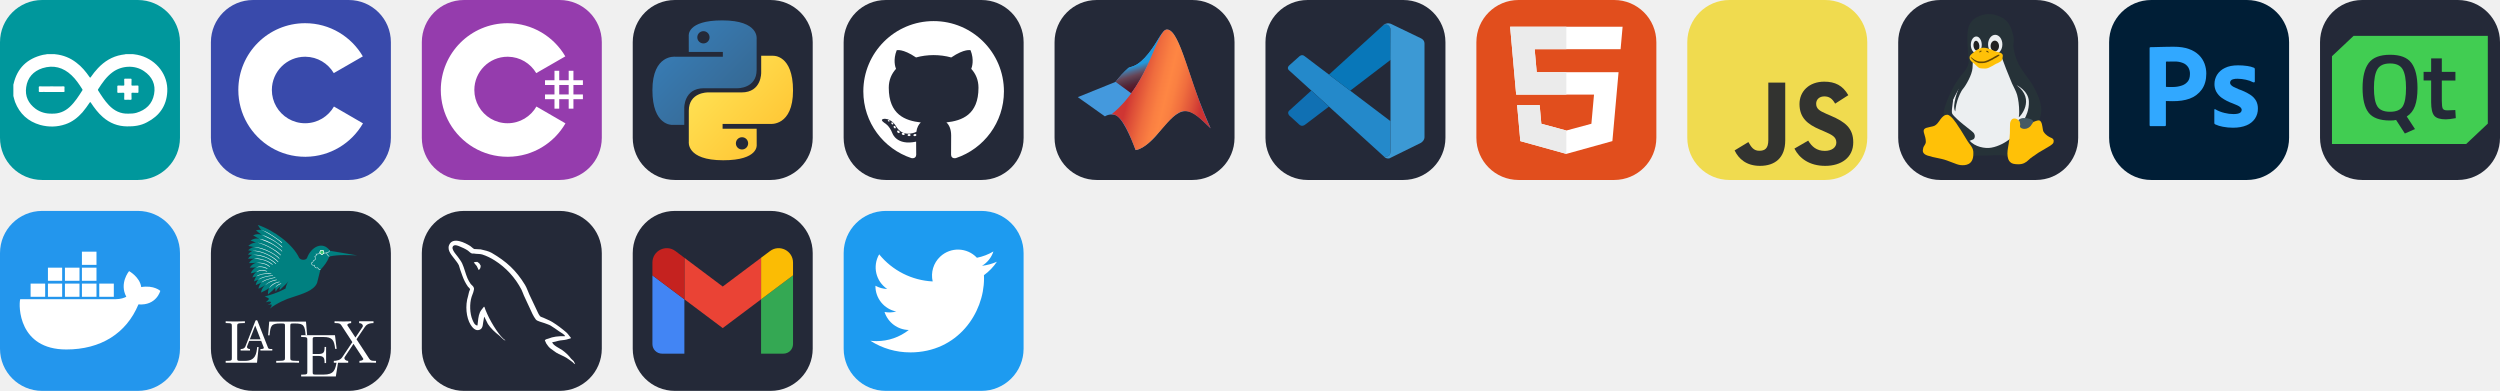
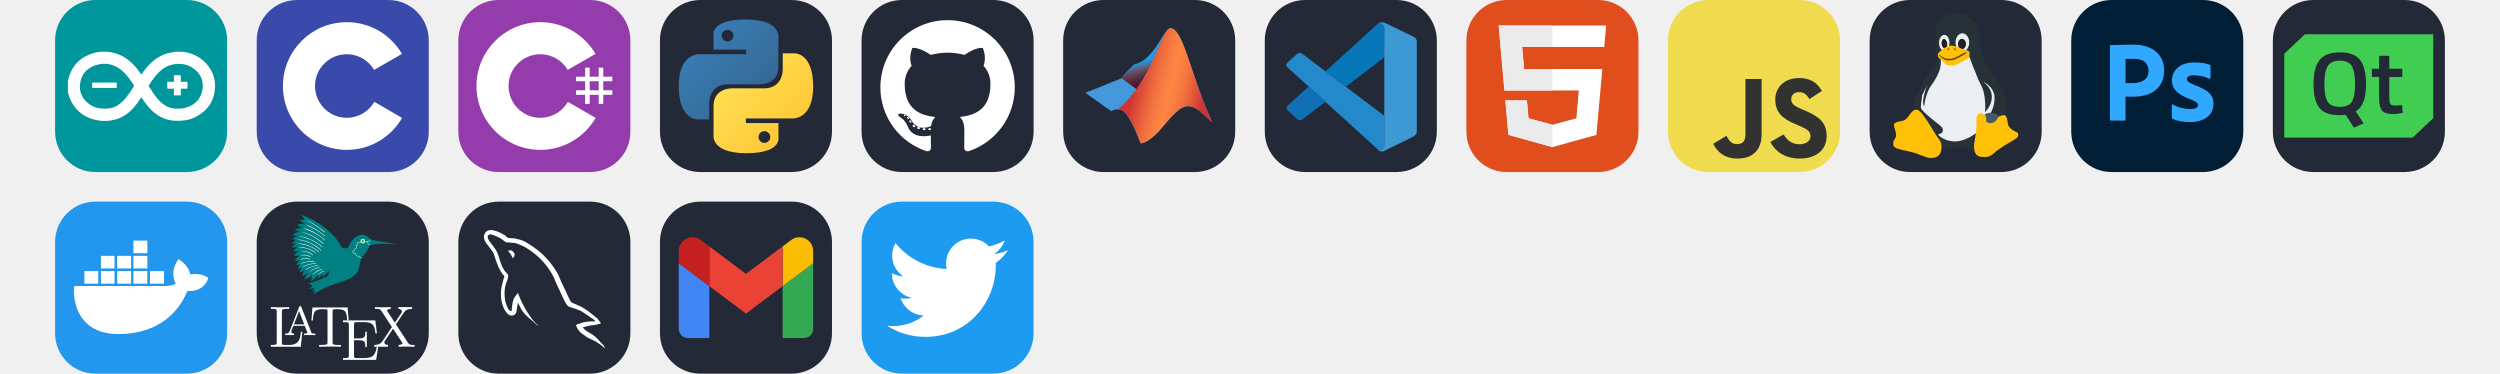
- <svg xmlns="http://www.w3.org/2000/svg" width="889" height="139" viewBox="0 0 3556 556" fill="none" version="1.1">
+ <svg xmlns="http://www.w3.org/2000/svg" width="930" height="139" viewBox="0 0 3556 556" fill="none" version="1.1">
  <g transform="translate(0, 0)">
    <svg width="256" height="256" viewBox="0 0 256 256" fill="none">
      <rect width="256" height="256" rx="60" fill="#00979C" />
      <path fill-rule="evenodd" clip-rule="evenodd" d="M19 136.512V120.095C19.344 119.924 19.344 119.582 19.344 119.24C24.507 96.838 38.62 83.328 60.994 78.026C62.887 77.513 64.952 77.684 66.846 77H77.86C78.032 77.342 78.549 77.171 78.893 77.171C89.908 78.368 99.89 82.302 108.667 89.142C116.24 94.785 122.092 101.968 127.427 109.663C128.115 110.689 128.46 110.689 129.148 109.663C132.246 105.217 135.516 100.942 139.302 97.009C148.424 87.261 159.439 80.42 172.863 78.026C174.756 77.513 176.993 77.684 178.887 77H189.557C189.729 77.342 190.074 77.171 190.418 77.171C193.688 77.513 196.786 78.197 199.884 79.052C222.946 85.722 239.296 106.756 237.919 130.527C236.886 150.536 226.732 164.901 209.005 173.964C200.228 178.753 190.59 179.95 180.608 179.779C167.528 179.608 156.169 175.161 146.359 166.611C139.474 160.625 134.139 153.443 129.148 145.918C128.46 144.892 128.115 145.063 127.427 146.089C124.329 150.707 121.059 155.324 117.273 159.77C110.561 167.295 102.816 173.451 93.178 176.701C81.302 180.805 69.255 180.976 57.208 177.727C39.825 172.767 27.95 161.822 21.41 145.063C20.377 142.327 19.86 139.249 19 136.512ZM73.73 161.651C83.54 161.993 91.973 158.744 99.201 152.075C106.602 145.234 111.937 136.683 117.273 128.304C117.445 127.791 117.445 127.449 117.101 126.936C112.626 119.924 107.979 112.913 101.783 107.098C89.908 95.811 75.967 92.049 60.306 97.009C47.398 101.284 39.136 110.347 37.243 124.028C35.35 136.854 40.341 147.115 50.667 154.811C57.552 159.77 65.297 161.822 73.73 161.651ZM182.845 161.651C186.631 161.651 190.418 161.48 194.032 160.454C207.628 156.35 216.578 147.97 219.16 133.947C221.741 120.095 216.406 108.979 204.703 101.113C191.795 92.22 173.035 93.075 159.955 102.823C151.178 109.321 145.326 118.043 139.474 127.107C139.13 127.62 139.302 127.962 139.474 128.475C144.121 135.828 148.768 143.182 154.792 149.509C162.364 157.547 171.486 162.164 182.845 161.651Z" fill="white" />
      <path fill-rule="evenodd" clip-rule="evenodd" d="M73.558 122.831C79.065 122.831 84.745 123.002 90.252 122.831C91.629 122.831 91.801 123.173 91.801 124.541C91.629 126.081 91.629 127.62 91.801 129.159C91.973 130.527 91.629 130.869 90.08 130.869H68.05C64.264 130.869 60.478 130.698 56.691 130.869C55.486 130.869 55.142 130.527 55.142 129.159C55.314 127.62 55.314 126.081 55.142 124.37C55.142 123.173 55.486 122.831 56.691 122.831C62.199 123.002 67.878 122.831 73.558 122.831ZM181.985 111.886C183.361 111.886 184.738 112.057 185.943 111.886C186.804 111.886 187.148 112.228 187.148 113.083C186.976 115.478 187.148 117.872 186.976 120.266C186.976 121.463 187.32 121.805 188.525 121.805C190.762 121.634 193.172 121.805 195.581 121.634C196.614 121.634 196.958 121.805 196.958 123.002V130.869C196.958 131.724 196.614 132.066 195.753 132.066C193.344 131.895 190.934 132.066 188.353 131.895C187.32 131.895 186.976 132.237 186.976 133.263C187.148 135.657 186.976 138.051 187.148 140.446C187.148 141.472 186.804 141.985 185.771 141.985C183.189 141.814 180.608 141.814 178.026 141.985C176.994 141.985 176.649 141.643 176.649 140.617C176.821 138.051 176.649 135.657 176.821 133.092C176.821 132.237 176.477 131.895 175.617 131.895C173.207 132.066 170.798 131.895 168.388 132.066C167.011 132.066 166.839 131.553 166.839 130.527C166.839 128.133 167.011 125.738 166.839 123.344C166.667 121.976 167.356 121.634 168.56 121.634C170.97 121.805 173.207 121.634 175.617 121.805C176.477 121.805 176.821 121.463 176.821 120.608C176.649 118.214 176.821 115.649 176.649 113.255C176.649 112.228 176.994 111.886 178.026 111.886C179.403 112.057 180.608 111.886 181.985 111.886Z" fill="white" />
    </svg>
  </g>
  <g transform="translate(300, 0)">
    <svg width="256" height="256" viewBox="0 0 256 256" fill="none">
      <rect width="256" height="256" rx="60" fill="#394AAB" />
      <path d="M134.001 33C169.144 33 199.828 52.086 216.262 80.456L216.102 80.183L174.753 103.991C166.607 90.198 151.672 80.889 134.54 80.698L134.001 80.695C107.875 80.695 86.695 101.874 86.695 127.999C86.695 136.543 88.972 144.552 92.933 151.469C101.088 165.704 116.416 175.306 134.001 175.306C151.693 175.306 167.109 165.582 175.222 151.195L175.025 151.54L216.311 175.458C200.057 203.588 169.794 222.615 135.059 222.994L134.001 223C98.746 223 67.975 203.796 51.582 175.276C43.579 161.353 39 145.212 39 127.999C39 75.533 81.532 33 134.001 33Z" fill="white" />
    </svg>
  </g>
  <g transform="translate(600, 0)">
    <svg width="256" height="256" fill="none" viewBox="0 0 256 256">
      <rect width="256" height="256" fill="#953CAD" rx="60" />
      <path fill="#fff" d="M195.436 100.668V114.142H208.91V100.668H215.647V114.142H229.12V120.879H215.647V134.352H229.12V141.089H215.647V154.563H208.91V141.089H195.436V154.563H188.699V141.089H175.226V134.352H188.699V120.879H175.226V114.142H188.699V100.668H195.436ZM208.91 120.879H195.436V134.352H208.91V120.879Z" />
      <path fill="#fff" d="M122.001 33C157.144 33 187.828 52.086 204.262 80.456L204.102 80.183L162.753 103.991C154.607 90.198 139.672 80.889 122.54 80.698L122.001 80.695C95.875 80.695 74.695 101.874 74.695 127.999C74.695 136.543 76.972 144.552 80.933 151.469C89.088 165.704 104.416 175.306 122.001 175.306C139.693 175.306 155.109 165.582 163.222 151.195L163.025 151.54L204.311 175.458C188.057 203.588 157.794 222.615 123.059 222.994L122.001 223C86.746 223 55.975 203.796 39.582 175.276C31.579 161.353 27 145.212 27 127.999C27 75.533 69.532 33 122.001 33Z" />
    </svg>
  </g>
  <g transform="translate(900, 0)">
    <svg width="256" height="256" fill="none" viewBox="0 0 256 256">
      <rect width="256" height="256" fill="#242938" rx="60" />
      <path fill="url(#paint0_linear_2_47)" d="M127.279 29C76.507 29 79.677 51.018 79.677 51.018L79.734 73.828H128.185V80.677H60.489C60.489 80.677 28 76.993 28 128.222C28 179.452 56.357 177.636 56.357 177.636H73.281V153.863C73.281 153.863 72.369 125.506 101.186 125.506H149.24C149.24 125.506 176.239 125.942 176.239 99.412V55.546C176.239 55.546 180.338 29 127.279 29ZM100.563 44.339C105.384 44.339 109.28 48.235 109.28 53.056C109.28 57.876 105.384 61.772 100.563 61.772C95.743 61.772 91.847 57.876 91.847 53.056C91.847 48.235 95.743 44.339 100.563 44.339Z" />
      <path fill="url(#paint1_linear_2_47)" d="M128.721 227.958C179.493 227.958 176.323 205.941 176.323 205.941L176.266 183.13H127.815V176.281H195.511C195.511 176.281 228 179.966 228 128.736C228 77.506 199.643 79.323 199.643 79.323H182.719V103.096C182.719 103.096 183.631 131.453 154.814 131.453H106.76C106.76 131.453 79.761 131.016 79.761 157.546V201.412C79.761 201.412 75.662 227.958 128.721 227.958ZM155.437 212.619C150.616 212.619 146.72 208.723 146.72 203.903C146.72 199.082 150.616 195.186 155.437 195.186C160.257 195.186 164.154 199.082 164.154 203.903C164.154 208.723 160.257 212.619 155.437 212.619Z" />
      <defs>
        <linearGradient id="paint0_linear_2_47" x1="47.22" x2="146.333" y1="46.896" y2="145.02" gradientUnits="userSpaceOnUse">
          <stop stop-color="#387EB8" />
          <stop offset="1" stop-color="#366994" />
        </linearGradient>
        <linearGradient id="paint1_linear_2_47" x1="108.056" x2="214.492" y1="109.905" y2="210.522" gradientUnits="userSpaceOnUse">
          <stop stop-color="#FFE052" />
          <stop offset="1" stop-color="#FFC331" />
        </linearGradient>
      </defs>
    </svg>
  </g>
  <g transform="translate(1200, 0)">
    <svg width="256" height="256" viewBox="0 0 256 256" fill="none">
      <rect width="256" height="256" rx="60" fill="#242938" />
      <path d="M128.001 30C72.779 30 28 74.771 28 130.001C28 174.184 56.653 211.668 96.387 224.891C101.384 225.817 103.219 222.722 103.219 220.081C103.219 217.696 103.126 209.819 103.083 201.463C75.263 207.512 69.393 189.664 69.393 189.664C64.844 178.105 58.289 175.032 58.289 175.032C49.216 168.825 58.973 168.953 58.973 168.953C69.015 169.658 74.303 179.258 74.303 179.258C83.222 194.546 97.697 190.126 103.403 187.571C104.301 181.107 106.892 176.696 109.752 174.199C87.54 171.67 64.191 163.095 64.191 124.778C64.191 113.86 68.098 104.939 74.495 97.936C73.456 95.418 70.034 85.246 75.463 71.472C75.463 71.472 83.861 68.784 102.971 81.723C110.948 79.507 119.502 78.396 128.001 78.358C136.499 78.396 145.061 79.507 153.052 81.723C172.139 68.784 180.525 71.472 180.525 71.472C185.968 85.246 182.544 95.418 181.505 97.936C187.917 104.939 191.797 113.86 191.797 124.778C191.797 163.187 168.403 171.644 146.135 174.119C149.722 177.223 152.918 183.308 152.918 192.638C152.918 206.018 152.802 216.787 152.802 220.081C152.802 222.742 154.602 225.86 159.671 224.878C199.383 211.64 228 174.169 228 130.001C228 74.771 183.227 30 128.001 30ZM65.454 172.453C65.233 172.95 64.452 173.099 63.74 172.758C63.014 172.432 62.607 171.754 62.842 171.256C63.057 170.744 63.841 170.602 64.564 170.945C65.291 171.271 65.705 171.955 65.454 172.453ZM70.373 176.842C69.896 177.285 68.963 177.079 68.331 176.38C67.677 175.683 67.554 174.751 68.038 174.302C68.529 173.86 69.434 174.067 70.089 174.764C70.743 175.47 70.871 176.395 70.373 176.842ZM73.747 182.458C73.134 182.884 72.132 182.485 71.513 181.595C70.9 180.706 70.9 179.64 71.526 179.212C72.147 178.785 73.134 179.169 73.762 180.052C74.373 180.956 74.373 182.023 73.747 182.458ZM79.454 188.962C78.906 189.566 77.739 189.404 76.884 188.579C76.01 187.773 75.766 186.629 76.316 186.024C76.871 185.418 78.045 185.589 78.906 186.407C79.774 187.211 80.039 188.364 79.454 188.962ZM86.83 191.157C86.588 191.941 85.464 192.297 84.331 191.964C83.2 191.621 82.46 190.704 82.689 189.912C82.924 189.124 84.053 188.753 85.194 189.109C86.323 189.45 87.065 190.361 86.83 191.157ZM95.224 192.089C95.252 192.913 94.292 193.597 93.103 193.612C91.907 193.639 90.94 192.971 90.927 192.16C90.927 191.327 91.866 190.65 93.061 190.63C94.251 190.607 95.224 191.269 95.224 192.089ZM103.47 191.773C103.613 192.577 102.787 193.404 101.606 193.624C100.445 193.836 99.37 193.339 99.223 192.541C99.079 191.716 99.92 190.89 101.079 190.676C102.262 190.471 103.32 190.955 103.47 191.773Z" fill="white" />
    </svg>
  </g>
  <g transform="translate(1500, 0)">
    <svg width="256" height="256" viewBox="0 0 256 256" fill="none">
      <rect width="256" height="256" rx="60" fill="#242938" />
      <path d="M33 138.187L86.797 116.452C92.258 109.236 98.407 102.567 105.157 96.54C109.612 94.177 117.982 95.46 133.305 76.425C148.155 57.862 152.88 42 159.832 42C170.835 42 178.935 65.76 191.22 101.737C199.979 129.218 210.254 156.192 221.999 182.535C209.175 170.587 198.24 157.695 185.752 158.032C174.142 158.302 161.25 172.072 147.142 189.757C135.937 203.932 121.087 213.652 115.282 213.45C115.282 213.45 100.297 171.06 87.742 164.175C85.138 163.111 82.318 162.678 79.514 162.913C76.71 163.147 74.002 164.042 71.61 165.525L33 138.12V138.187Z" fill="#4499DD" />
      <path d="M153.151 46.861C148.629 52.936 143.161 64.074 133.306 76.426C117.984 95.461 109.681 94.179 105.159 96.541C98.376 102.536 92.224 109.208 86.799 116.454L109.074 132.721C127.974 106.936 138.099 78.991 145.996 60.901C147.974 56.025 150.368 51.327 153.151 46.861V46.861Z" fill="url(#paint0_linear_601_132)" />
      <path d="M159.9 42C145.185 42 135.128 119.49 80.79 162.757C96.046 160.26 109.275 198.127 115.35 213.45C142.35 208.86 163.95 157.222 185.753 158.032C198.24 158.505 209.175 170.587 222 182.535C192.705 120.975 179.003 42 159.9 42Z" fill="url(#paint1_linear_601_132)" />
      <defs>
        <linearGradient id="paint0_linear_601_132" x1="132.921" y1="123.467" x2="120.839" y2="84.452" gradientUnits="userSpaceOnUse">
          <stop stop-color="#551122" />
          <stop offset="0.23" stop-color="#552233" />
          <stop offset="0.36" stop-color="#553344" />
          <stop offset="0.51" stop-color="#664455" />
          <stop offset="0.66" stop-color="#556688" />
          <stop offset="0.84" stop-color="#2299DD" />
        </linearGradient>
        <linearGradient id="paint1_linear_601_132" x1="220.043" y1="147.86" x2="98.543" y2="118.025" gradientUnits="userSpaceOnUse">
          <stop offset="0.081" stop-color="#CC3333" />
          <stop offset="0.189" stop-color="#DE5239" />
          <stop offset="0.313" stop-color="#F06E3E" />
          <stop offset="0.421" stop-color="#FA8042" />
          <stop offset="0.5" stop-color="#FE8643" />
          <stop offset="0.58" stop-color="#FA7F42" />
          <stop offset="0.696" stop-color="#EF6C3E" />
          <stop offset="0.833" stop-color="#DC4C37" />
          <stop offset="0.916" stop-color="#CF3633" />
        </linearGradient>
      </defs>
    </svg>
  </g>
  <g transform="translate(1800, 0)">
    <svg width="256" height="256" fill="none" viewBox="0 0 256 256">
      <rect width="256" height="256" fill="#242938" rx="60" />
      <path fill="#2489CA" d="M33.716 100.208C33.716 100.208 28.981 96.795 34.663 92.238L47.899 80.402C47.899 80.402 51.687 76.417 55.691 79.889L177.84 172.368V216.714C177.84 216.714 177.781 223.678 168.844 222.908L33.716 100.208Z" />
      <path fill="#1070B3" d="M65.2 128.792L33.716 157.415C33.716 157.415 30.48 159.822 33.716 164.123L48.333 177.418C48.333 177.418 51.805 181.147 56.934 176.905L90.312 151.596L65.2 128.792Z" />
      <path fill="#0877B9" d="M120.474 129.029L178.215 84.939L177.84 40.83C177.84 40.83 175.374 31.203 167.148 36.214L90.312 106.145L120.474 129.029Z" />
      <path fill="#3C99D4" d="M168.844 222.968C172.198 226.4 176.262 225.276 176.262 225.276L221.259 203.103C227.019 199.177 226.21 194.305 226.21 194.305V61.898C226.21 56.079 220.252 54.067 220.252 54.067L181.253 35.267C172.731 30 167.148 36.214 167.148 36.214C167.148 36.214 174.328 31.046 177.84 40.83V215.905C177.84 217.109 177.583 218.292 177.071 219.358C176.045 221.429 173.816 223.362 168.47 222.553L168.844 222.968Z" />
    </svg>
  </g>
  <g transform="translate(2100, 0)">
    <svg width="256" height="256" fill="none" viewBox="0 0 256 256">
      <rect width="256" height="256" fill="#E14E1D" rx="60" />
      <path fill="#fff" d="M48 38L56.61 134.593H167.32L163.605 176.023L127.959 185.661L92.38 176.037L90.001 149.435H57.939L62.524 200.716L127.951 218.888L193.461 200.716L202.244 102.655H85.824L82.901 69.945H205.041H205.139L208 38H48Z" />
      <path fill="#EBEBEB" d="M128 38H48L56.61 134.593H128V102.655H85.824L82.901 69.945H128V38Z" />
      <path fill="#EBEBEB" d="M128 185.647L127.959 185.661L92.38 176.037L90.001 149.435H57.939L62.524 200.716L127.951 218.888L128 218.874V185.647Z" />
    </svg>
  </g>
  <g transform="translate(2400, 0)">
    <svg width="256" height="256" viewBox="0 0 256 256" fill="none">
      <rect width="256" height="256" rx="60" fill="#F0DB4F" />
      <path d="M67.312 213.932L86.903 202.076C90.682 208.777 94.12 214.447 102.367 214.447C110.272 214.447 115.256 211.355 115.256 199.327V117.529H139.314V199.667C139.314 224.584 124.708 235.926 103.398 235.926C84.153 235.926 72.982 225.959 67.311 213.93" fill="#323330" />
      <path d="M152.381 211.354L171.969 200.013C177.126 208.434 183.828 214.62 195.684 214.62C205.653 214.62 212.009 209.636 212.009 202.762C212.009 194.514 205.479 191.592 194.481 186.782L188.468 184.203C171.111 176.815 159.597 167.535 159.597 147.945C159.597 129.901 173.345 116.153 194.826 116.153C210.12 116.153 221.118 121.481 229.022 135.4L210.291 147.429C206.166 140.04 201.7 137.119 194.826 137.119C187.78 137.119 183.312 141.587 183.312 147.429C183.312 154.646 187.78 157.568 198.09 162.037L204.104 164.614C224.553 173.379 236.067 182.313 236.067 202.418C236.067 224.072 219.055 235.928 196.2 235.928C173.861 235.928 159.426 225.274 152.381 211.354" fill="#323330" />
    </svg>
  </g>
  <g transform="translate(2700, 0)">
    <svg width="256" height="256" fill="none" viewBox="0 0 256 256">
      <rect width="256" height="256" fill="#242938" rx="60" />
      <path fill="#ECEFF1" d="M85.949 199.926L110.48 213.546H147.576L182.278 187.491L197.834 146.632L161.935 103.405L151.764 79.127L102.104 80.903L102.702 94.523L93.129 112.287L78.171 141.303L75.18 165.581L85.949 199.926Z" />
      <path fill="#263238" d="M187.064 114.656C177.491 101.036 169.713 92.746 165.525 75.574C161.337 58.401 166.722 63.139 163.132 48.335C161.337 40.637 158.345 35.307 155.354 31.162C151.764 27.017 147.576 24.648 145.182 24.056C139.798 21.096 127.233 16.358 111.677 24.648C95.522 32.939 97.317 50.703 100.309 86.825C100.309 89.193 99.71 92.154 98.514 94.523C96.121 99.852 91.932 104.589 88.343 108.735C84.154 114.656 79.966 120.578 76.975 127.091C69.795 140.711 63.213 157.883 65.008 164.397C68 163.805 105.694 220.652 105.694 221.836C108.087 221.244 118.258 221.244 127.233 221.244C139.798 220.652 146.977 220.06 157.149 222.428C157.149 220.652 156.55 218.875 156.55 217.099C156.55 213.546 157.149 210.585 157.747 206.44C158.345 203.479 158.944 200.519 159.542 196.966C153.559 202.295 142.789 208.217 132.618 209.993C123.643 211.769 108.685 208.809 101.505 199.926C102.104 199.926 103.3 199.926 103.899 199.334C105.694 198.742 107.489 198.15 108.087 196.966C109.882 194.005 108.685 191.044 107.489 189.268C106.292 187.491 97.317 180.977 93.129 177.425C88.941 173.872 86.548 172.095 84.154 169.727C84.154 169.727 80.564 166.174 79.368 164.989C78.171 163.805 77.573 162.621 76.975 162.028C75.778 159.068 75.18 155.515 75.778 150.778C76.376 144.264 78.769 138.934 81.761 133.013C82.958 130.644 85.949 125.907 85.949 125.907C85.949 125.907 75.778 150.778 81.163 158.476C81.163 158.476 81.761 150.778 84.154 143.08C85.949 137.75 88.941 130.052 92.531 125.907C96.121 121.762 105.095 106.366 105.694 96.891C105.694 92.746 106.292 88.601 106.292 85.641C103.899 83.272 145.781 77.35 148.174 83.864C148.772 86.233 157.149 107.55 161.935 118.801C164.328 124.131 167.32 128.868 169.115 134.789C170.91 141.303 172.106 150.185 172.106 159.068C172.106 160.844 172.106 163.805 171.508 166.766C172.705 166.766 196.039 141.895 168.517 121.17C168.517 121.17 185.269 128.868 185.868 144.264C186.466 156.699 181.081 166.766 179.885 168.542C180.483 168.542 192.449 173.872 193.047 173.872C195.441 173.872 200.227 172.095 200.227 172.095C200.826 170.319 202.62 165.581 202.62 163.805C206.809 150.185 196.637 128.276 187.064 114.656V114.656Z" />
      <path fill="#ECEFF1" d="M111.078 75.574C115.374 75.574 118.856 70.271 118.856 63.731C118.856 57.19 115.374 51.888 111.078 51.888C106.783 51.888 103.3 57.19 103.3 63.731C103.3 70.271 106.783 75.574 111.078 75.574Z" />
      <path fill="#ECEFF1" d="M138.002 76.758C143.62 76.758 148.174 70.66 148.174 63.139C148.174 55.617 143.62 49.519 138.002 49.519C132.385 49.519 127.831 55.617 127.831 63.139C127.831 70.66 132.385 76.758 138.002 76.758Z" />
      <path fill="#212121" d="M115.424 64.541C114.927 60.648 112.663 57.724 110.368 58.011C108.074 58.298 106.616 61.687 107.114 65.581C107.611 69.474 109.874 72.398 112.169 72.111C114.464 71.823 115.921 68.434 115.424 64.541Z" />
      <path fill="#212121" d="M137.404 73.205C140.709 73.205 143.387 69.759 143.387 65.507C143.387 61.256 140.709 57.809 137.404 57.809C134.1 57.809 131.421 61.256 131.421 65.507C131.421 69.759 134.1 73.205 137.404 73.205Z" />
      <path fill="#FFC107" d="M216.98 195.781C214.587 194.597 210.398 192.82 206.808 187.491C205.014 184.53 205.612 176.24 202.62 172.687C200.825 170.319 198.432 171.503 197.834 171.503C192.449 172.687 179.884 180.977 171.508 171.503C170.311 170.319 168.516 168.542 165.525 168.542C162.533 168.542 161.337 169.726 160.14 172.095C158.943 174.464 158.943 176.24 158.943 182.162C158.943 186.899 158.943 192.228 158.345 196.373C157.148 206.44 155.354 212.362 155.354 218.283C155.354 224.797 157.148 228.942 159.542 230.718C161.337 232.495 164.328 233.679 170.91 233.679C177.491 233.679 181.679 231.311 185.868 227.165C188.859 224.205 191.252 223.02 199.629 217.099C206.21 212.954 216.382 207.624 218.176 205.848C219.373 204.664 221.168 204.071 221.168 200.518C221.168 197.558 218.775 196.373 216.98 195.781V195.781Z" />
      <path fill="#FFC107" d="M96.719 197.558C90.736 188.083 90.137 186.307 85.949 180.385C82.359 174.464 74.581 163.213 69.795 163.213C66.205 163.213 64.41 164.989 62.017 167.358C59.623 169.726 57.23 175.056 53.042 178.017C49.452 180.977 39.281 180.385 36.888 183.938C34.494 187.491 39.281 192.821 39.281 201.703C39.281 205.256 36.289 207.624 35.691 209.993C35.093 212.954 34.494 214.73 35.691 217.099C38.084 220.652 41.076 221.836 61.418 225.981C72.188 228.35 82.359 234.271 88.941 234.864C95.522 235.456 106.89 234.864 106.89 218.875C107.489 209.401 102.104 207.032 96.719 197.558Z" />
      <path fill="#FFC107" d="M108.087 90.378C104.497 88.009 101.505 85.64 101.505 82.088C101.505 78.535 103.899 77.35 107.489 74.389C108.087 73.797 114.668 67.876 121.25 67.876C127.831 67.876 135.609 72.021 138.601 73.205C143.986 74.389 149.37 75.574 148.772 79.719C148.174 85.64 147.576 86.825 141.592 89.785C137.404 90.97 129.626 97.484 124.241 97.484C121.848 97.484 118.258 97.484 115.865 96.891C114.07 96.299 111.078 93.338 108.087 90.378V90.378Z" />
      <path fill="#634703" d="M106.89 85.641C108.087 86.825 109.882 88.009 111.677 88.601C112.873 89.193 114.668 89.786 114.668 89.786C117.062 89.786 118.857 89.786 120.053 89.786C123.045 89.786 127.233 88.601 131.421 86.233C135.609 84.456 136.208 83.272 139.199 82.088C142.191 80.311 145.182 78.535 143.986 77.942C142.789 77.35 141.592 77.942 137.404 80.311C133.814 82.68 130.823 83.864 127.233 85.641C125.438 86.233 123.045 87.417 121.25 87.417C119.455 87.417 117.66 87.417 115.865 87.417C114.07 87.417 112.873 86.825 111.078 86.233C109.882 85.641 109.283 85.048 108.685 85.048C107.489 84.456 105.095 82.088 103.899 81.495C103.899 81.495 102.702 81.495 103.3 82.088C105.095 83.864 105.694 84.456 106.89 85.641Z" />
      <path fill="#634703" d="M124.84 72.613C125.438 73.797 126.635 73.797 127.233 74.389C127.831 74.982 128.429 74.982 128.429 74.982C129.028 74.389 128.429 73.205 127.831 73.205C127.831 72.021 124.84 72.021 124.84 72.613V72.613Z" />
      <path fill="#634703" d="M115.267 73.797C115.267 74.389 116.463 74.982 116.463 74.389C117.062 73.797 117.66 73.205 118.258 73.205C119.455 72.613 118.856 72.021 117.062 72.021C115.865 72.613 115.865 73.205 115.267 73.797V73.797Z" />
      <path fill="#455A64" d="M173.303 178.609C173.303 179.201 173.303 179.793 173.303 180.385C174.5 182.754 177.491 183.346 179.884 183.346C183.474 183.346 187.064 180.977 188.859 178.609C188.859 178.017 189.457 177.424 190.056 176.832C191.252 175.056 191.851 173.872 192.449 173.279C192.449 173.279 191.851 172.687 191.851 172.095C191.252 170.911 189.457 169.726 187.064 169.134C185.269 168.542 182.278 167.95 181.081 167.95C175.696 167.358 172.705 169.134 170.91 170.911C170.91 170.911 171.508 170.911 171.508 171.503C172.705 172.687 173.303 173.872 173.303 175.648C173.901 176.832 173.303 177.424 173.303 178.609V178.609Z" />
    </svg>
  </g>
  <g transform="translate(3000, 0)">
    <svg width="256" height="256" fill="none" viewBox="0 0 256 256">
      <rect width="256" height="256" fill="#001E36" rx="60" />
      <path fill="#31A8FF" d="M57.6 178.04V68.28C57.6 67.533 57.92 67.107 58.667 67.107C60.48 67.107 62.187 67.107 64.64 67C67.2 66.893 69.867 66.893 72.747 66.787C75.627 66.68 78.72 66.68 82.027 66.573C85.333 66.467 88.533 66.467 91.733 66.467C100.48 66.467 107.733 67.533 113.707 69.773C119.04 71.587 123.947 74.573 128 78.52C131.413 81.933 134.08 86.093 135.787 90.68C137.387 95.16 138.24 99.747 138.24 104.547C138.24 113.72 136.107 121.293 131.84 127.267C127.573 133.24 121.6 137.72 114.667 140.28C107.413 142.947 99.413 143.907 90.667 143.907C88.107 143.907 86.4 143.907 85.333 143.8C84.267 143.693 82.773 143.693 80.747 143.693V177.933C80.853 178.68 80.32 179.32 79.573 179.427C79.467 179.427 79.36 179.427 79.147 179.427H58.88C58.027 179.427 57.6 179 57.6 178.04ZM80.853 87.693V123.533C82.347 123.64 83.733 123.747 85.013 123.747H90.667C94.827 123.747 98.987 123.107 102.933 121.827C106.347 120.867 109.333 118.84 111.68 116.173C113.92 113.507 114.987 109.88 114.987 105.187C115.093 101.88 114.24 98.573 112.533 95.693C110.72 92.92 108.16 90.787 105.067 89.613C101.12 88.013 96.853 87.373 92.48 87.48C89.707 87.48 87.253 87.48 85.227 87.587C83.093 87.48 81.6 87.587 80.853 87.693Z" />
      <path fill="#31A8FF" d="M204.8 117.027C201.6 115.32 198.187 114.147 194.56 113.4C190.613 112.547 186.667 112.013 182.613 112.013C180.48 111.907 178.24 112.227 176.213 112.76C174.827 113.08 173.653 113.827 172.907 114.893C172.373 115.747 172.053 116.813 172.053 117.773C172.053 118.733 172.48 119.693 173.12 120.547C174.08 121.72 175.36 122.68 176.747 123.427C179.2 124.707 181.76 125.88 184.32 126.947C190.08 128.867 195.627 131.533 200.747 134.733C204.267 136.973 207.147 139.96 209.173 143.587C210.88 147 211.733 150.733 211.627 154.573C211.733 159.587 210.24 164.6 207.467 168.76C204.48 173.027 200.32 176.333 195.52 178.253C190.293 180.493 183.893 181.667 176.213 181.667C171.307 181.667 166.507 181.24 161.707 180.28C157.973 179.64 154.24 178.467 150.827 176.867C150.08 176.44 149.547 175.693 149.653 174.84V156.28C149.653 155.96 149.76 155.533 150.08 155.32C150.4 155.107 150.72 155.213 151.04 155.427C155.2 157.88 159.573 159.587 164.267 160.653C168.32 161.72 172.587 162.253 176.853 162.253C180.907 162.253 183.787 161.72 185.707 160.76C187.413 160.013 188.587 158.2 188.587 156.28C188.587 154.787 187.733 153.4 186.027 152.013C184.32 150.627 180.8 149.027 175.573 147C170.133 145.08 165.12 142.52 160.427 139.32C157.12 136.973 154.347 133.88 152.32 130.253C150.613 126.84 149.76 123.107 149.867 119.373C149.867 114.787 151.147 110.413 153.493 106.467C156.16 102.2 160.107 98.787 164.693 96.653C169.707 94.093 176 92.92 183.573 92.92C187.947 92.92 192.427 93.24 196.8 93.88C200 94.307 203.093 95.16 205.973 96.333C206.4 96.44 206.827 96.867 207.04 97.293C207.147 97.72 207.253 98.147 207.253 98.573V115.96C207.253 116.387 207.04 116.813 206.72 117.027C205.76 117.24 205.227 117.24 204.8 117.027Z" />
    </svg>
  </g>
  <g transform="translate(3300, 0)">
    <svg width="256" height="256" fill="none" viewBox="0 0 256 256">
      <rect width="256" height="256" fill="#242938" rx="60" />
      <path fill="#41CD52" fill-rule="evenodd" d="M99.588 90.264C90.88 90.264 84.874 93.004 81.57 98.555C78.342 104.107 76.69 112.903 76.69 125.088C76.69 137.201 78.267 145.925 81.42 151.116C84.573 156.307 90.654 158.975 99.588 158.975C108.522 158.975 114.528 156.38 117.682 151.26C120.76 146.141 122.336 137.417 122.336 125.232C122.336 112.975 120.76 104.107 117.531 98.555C114.303 93.004 108.297 90.264 99.588 90.264" clip-rule="evenodd" />
      <path fill="#41CD52" fill-rule="evenodd" d="M178.837 169.771C170.903 169.771 165.464 168.063 162.516 164.647C159.57 161.232 158.059 154.755 158.059 145.22V114.477H147.331V102.237H158.059V83.023H173.246V102.237H192.587V114.548H173.246V143.654C173.246 149.062 173.699 152.62 174.53 154.329C175.36 156.108 177.552 156.962 180.952 156.962L192.436 156.534L193.116 168.063C186.921 169.201 182.16 169.771 178.837 169.771V169.771ZM135.091 183.576L120.66 189.91L108.194 170.624C106.38 171.123 103.585 171.408 99.656 171.408C85.074 171.408 74.874 167.707 69.132 160.306C63.39 152.906 60.519 141.164 60.519 125.222C60.519 109.211 63.466 97.327 69.283 89.57C75.101 81.813 85.225 77.899 99.656 77.899C114.087 77.899 124.211 81.743 129.953 89.499C135.771 97.185 138.642 109.069 138.642 125.152C138.642 135.755 137.433 144.294 135.091 150.771C132.672 157.318 128.82 162.299 123.38 165.715L135.091 183.576ZM217.369 51H209.663H47.751L17 79.963V176.816V184.715V204.783H38.306H46.013H207.925L238.675 175.82V78.966V71.068V51H217.369Z" clip-rule="evenodd" />
    </svg>
  </g>
  <g transform="translate(0, 300)">
    <svg width="256" height="256" fill="none" viewBox="0 0 256 256">
      <rect width="256" height="256" fill="#2396ED" rx="60" />
      <path fill="#fff" d="M141.187 122.123H161.904V103.379H141.187V122.123ZM116.525 122.123H137.241V103.379H116.525V122.123ZM92.355 122.123H113.072V103.379H92.355V122.123ZM68.186 122.123H88.409V103.379H68.186V122.123ZM43.523 122.123H64.24V103.379H43.523V122.123ZM68.186 99.433H88.409V80.69H68.186V99.433ZM92.355 99.433H113.072V80.69H92.355V99.433ZM116.525 99.433H137.241V80.69H116.525V99.433ZM116.525 76.744H137.241V58H116.525V76.744ZM228 113.738C228 113.738 219.121 105.352 200.871 108.312C198.898 94.007 183.607 85.622 183.607 85.622C183.607 85.622 169.303 102.886 179.661 122.123C176.702 123.603 171.769 125.576 164.37 125.576H28.726C26.259 134.948 26.259 197.097 94.328 197.097C143.16 197.097 179.661 174.408 196.925 132.974C222.574 134.948 228 113.738 228 113.738Z" />
    </svg>
  </g>
  <g transform="translate(300, 300)">
    <svg width="256" height="256" viewBox="0 0 256 256" fill="none">
      <rect width="256" height="256" rx="60" fill="#242938" />
      <path d="M67.895 193.68H65.748C64.889 202.533 63.686 213.294 48.57 213.294H41.613C37.576 213.294 37.405 212.687 37.405 209.823V163.738C37.405 160.787 37.405 159.572 45.478 159.572H48.312V156.968C45.22 157.229 37.49 157.229 33.969 157.229C30.619 157.229 23.92 157.229 21 156.968V159.572H22.975C29.589 159.572 29.761 160.526 29.761 163.651V209.215C29.761 212.34 29.589 213.294 22.975 213.294H21V215.985H65.576L67.895 193.68V193.68Z" fill="white" />
      <path d="M66.435 156.881C66.091 155.84 65.919 155.493 64.803 155.493C63.686 155.493 63.429 155.84 63.085 156.881L49.257 192.291C48.656 193.767 47.625 196.457 42.3 196.457V198.627H55.613V196.457C52.95 196.457 51.319 195.242 51.319 193.506C51.319 193.072 51.404 192.899 51.576 192.291L54.496 184.827H71.502L74.938 193.68C75.109 194.027 75.281 194.461 75.281 194.721C75.281 196.457 72.017 196.457 70.386 196.457V198.627H87.306V196.457H86.103C82.066 196.457 81.637 195.85 81.036 194.114L66.435 156.881V156.881ZM62.999 163.043L70.643 182.658H55.355L62.999 163.043V163.043Z" fill="white" />
      <path d="M135.231 157.489H82.925L81.379 176.93H83.441C84.643 162.956 85.931 160.092 98.9 160.092C100.446 160.092 102.679 160.092 103.538 160.266C105.342 160.613 105.342 161.568 105.342 163.564V209.128C105.342 212.079 105.342 213.294 96.324 213.294H92.888V215.985C96.409 215.724 105.084 215.724 109.035 215.724C112.986 215.724 121.832 215.724 125.354 215.985V213.294H121.918C112.9 213.294 112.9 212.079 112.9 209.128V163.564C112.9 161.828 112.9 160.613 114.446 160.266C115.391 160.092 117.71 160.092 119.342 160.092C132.225 160.092 133.513 162.956 134.716 176.93H136.863C136.863 176.93 135.231 157.489 135.231 157.489Z" fill="white" />
      <path d="M181.267 213.207H179.12C176.972 226.486 174.997 232.822 160.31 232.822H148.973C144.936 232.822 144.764 232.214 144.764 229.35V206.264H152.408C160.74 206.264 161.684 209.042 161.684 216.419H163.832V193.506H161.684C161.684 200.883 160.74 203.574 152.408 203.574H144.764V182.831C144.764 179.967 144.936 179.36 148.973 179.36H159.967C173.107 179.36 175.341 184.133 176.715 196.197H178.862C178.862 196.197 176.457 176.756 176.457 176.756H128.36V179.36H130.335C136.949 179.36 137.12 180.314 137.12 183.439V228.743C137.12 231.867 136.949 232.822 130.335 232.822H128.36V235.512H177.66L181.267 213.207V213.207Z" fill="white" />
      <path d="M207.119 182.571L218.886 165.213C220.69 162.436 223.61 159.659 231.254 159.572V156.968H210.812V159.572C214.248 159.659 216.138 161.568 216.138 163.564C216.138 164.432 215.966 164.606 215.365 165.56L205.573 180.141C205.573 180.141 194.58 163.477 194.58 163.477C194.408 163.217 193.978 162.523 193.978 162.175C193.978 161.134 195.868 159.659 199.475 159.572V156.968C196.555 157.229 190.285 157.229 187.022 157.229C184.359 157.229 179.034 157.142 175.856 156.968V159.572H177.488C182.212 159.572 183.844 160.179 185.476 162.609L201.193 186.65L187.193 207.566C185.991 209.302 183.414 213.294 174.825 213.294V215.985H195.267V213.294C191.316 213.208 189.856 210.864 189.856 209.302C189.856 208.521 190.113 208.174 190.715 207.219L202.825 189.08L216.395 209.736C216.567 210.083 216.825 210.43 216.825 210.691C216.825 211.732 214.935 213.208 211.242 213.294V215.985C214.248 215.724 220.518 215.724 223.696 215.724C227.303 215.724 231.254 215.811 234.861 215.985V213.294H233.229C228.763 213.294 226.959 212.86 225.156 210.17L207.119 182.571V182.571Z" fill="white" />
      <path d="M66.772 20C68.282 22.72 69.852 25.041 71.49 27.052C70.741 26.943 69.969 26.878 69.167 26.887C67.584 26.904 65.891 27.166 64.056 27.744C67.257 30.424 69.962 32.38 72.348 33.887C68.662 32.71 64.693 32.542 60.03 34.755C63.436 36.886 66.294 38.426 68.796 39.577C64.896 38.858 60.851 39.185 56.437 42.096C59.352 43.395 61.872 44.37 64.109 45.111C60.437 45.239 56.803 46.373 53.247 49.747C56.332 50.512 58.975 51.019 61.3 51.357C58.455 51.932 55.663 53.297 52.958 56.024C55.054 56.477 56.941 56.819 58.667 57.077C56.542 58.105 54.529 59.697 52.689 62.137C55.105 62.324 57.242 62.407 59.163 62.415C56.838 63.491 54.662 65.191 52.72 67.919C56.17 68.091 59.052 68.074 61.538 67.929C58.806 69.046 56.288 70.933 54.135 74.196C58.422 74.259 61.818 74.053 64.666 73.701C61.131 74.66 57.859 76.59 55.167 80.67C58.63 80.721 61.521 80.595 64.005 80.36C60.969 82.015 58.361 84.525 56.644 88.806C59.77 88.214 62.389 87.581 64.645 86.917C62.296 88.627 60.32 91.029 58.998 94.64C61.095 94.177 62.956 93.691 64.635 93.205C63.128 95.027 61.966 97.308 61.31 100.298C63.588 99.46 65.558 98.647 67.309 97.851C65.645 99.799 64.374 102.264 63.747 105.554C66.953 104.272 69.561 103.047 71.759 101.878C69.744 104.032 68.245 106.803 67.65 110.665C71.554 108.941 74.549 107.345 76.984 105.843C74.187 108.187 72.037 111.303 71.295 116.116C76.395 113.865 79.955 111.822 82.725 109.932C81.535 112.337 80.905 115.154 81.207 118.666C86.136 114.884 89.259 111.823 91.583 109.126C91.426 110.868 91.55 112.762 92.068 114.857C95.607 108.776 99.124 107.001 102.764 104.972C96.967 107.891 97.826 110.088 97.826 112.637C102.249 107.98 108.416 103.041 110.303 99.947C107.78 103.735 106.754 107.322 106.09 110.489C93.185 117.314 85.328 119.097 76.519 121.825C79.936 123.079 83.598 124.306 82.084 126.048L78.047 130.075C80.628 129.273 83.259 128.128 85.543 129.693C85.319 131.81 82.644 132.878 80.36 134.112C84.38 132.663 85.25 132.998 86.307 133.338C86.835 135.874 85.002 137.238 83.808 138.913C93.936 131.213 107.15 125.13 116.456 122.589C129.546 118.181 146.424 113.599 151.014 102.425L155.619 83.995C161 78.17 165.95 72.131 168.298 64.79C183.283 61.891 195.399 62.938 208.039 63.262C206.887 63.07 169.445 56.726 169.445 56.726C158.502 41.755 142.191 51.931 136.817 66.721C135.461 70.454 127.723 70.455 125.481 66.711C116.614 47.621 89.687 27.438 66.773 20V20L66.772 20Z" fill="#008080" />
      <path d="M155.177 59.069L155.079 59.227C154.691 59.95 154.034 60.444 153.11 60.743C152.187 61.041 151.004 61.137 149.626 61.077L148.76 61.038L149.39 61.648C149.709 61.956 149.799 62.201 149.803 62.416C149.808 62.63 149.715 62.862 149.508 63.125C149.093 63.649 148.269 64.219 147.5 64.798L147.244 64.975L147.421 65.231C148.062 66.215 148.356 66.973 148.425 67.554C148.494 68.135 148.359 68.553 148.09 68.912C147.553 69.632 146.375 70.12 145.314 70.724L145.118 70.822L145.157 71.058C145.248 71.612 145.099 72.064 144.704 72.515C144.309 72.966 143.645 73.396 142.755 73.775L142.519 73.873L142.558 74.129C142.736 75.314 143.092 76.346 143.838 77.003C144.52 77.605 145.553 77.764 146.87 77.496C147.099 78.759 147.428 79.908 148.189 80.665C148.959 81.433 150.18 81.66 151.811 81.236C152.178 82.121 152.715 82.751 153.327 83.165C153.999 83.62 154.878 83.803 155.6 84.028L156.028 83.567C155.311 83.344 154.252 83 153.681 82.614C153.11 82.228 152.646 81.699 152.323 80.783L152.224 80.468L151.909 80.567C150.232 81.082 149.302 80.85 148.661 80.212C148.021 79.575 147.661 78.422 147.441 77.082L147.382 76.728L147.027 76.826C145.645 77.187 144.828 77.002 144.271 76.511C143.751 76.052 143.443 75.239 143.267 74.228C144.068 73.857 144.755 73.452 145.196 72.948C145.628 72.456 145.814 71.847 145.787 71.216C146.764 70.678 147.943 70.216 148.622 69.306C148.977 68.83 149.161 68.205 149.075 67.475C148.996 66.811 148.671 66.045 148.11 65.133C148.799 64.625 149.546 64.117 150.02 63.518C150.283 63.185 150.481 62.817 150.472 62.396C150.468 62.164 150.245 61.953 150.118 61.727C151.316 61.743 152.407 61.664 153.307 61.373C154.256 61.066 155.001 60.507 155.492 59.739C156.91 59.746 158.378 60.057 159.863 60.25C161.388 60.449 162.94 60.502 164.41 59.857L164.135 59.246C162.834 59.817 161.445 59.794 159.961 59.601C158.477 59.408 156.931 59.058 155.374 59.069H155.177L155.177 59.069Z" fill="white" />
      <path d="M160.686 58.824C160.686 60.369 159.434 61.621 157.889 61.621C156.344 61.621 155.092 60.369 155.092 58.824C155.092 57.279 156.344 56.027 157.889 56.027C159.434 56.027 160.686 57.279 160.686 58.824Z" fill="white" stroke="white" stroke-width="0.661" />
      <path d="M169.041 56.2C166.529 59.467 165.898 58.623 164.369 59.171L164.113 59.269L164.153 59.545C164.741 62.826 166.686 63.869 168.204 65.062L168.288 64.796L168.692 64.719C167.171 63.524 165.506 62.511 164.901 59.722C166.014 59.459 167.077 59.795 169.448 56.71L169.041 56.2V56.2Z" fill="white" />
      <path d="M72.344 33.879C77.09 36.822 84.9 39.856 89.915 43.026C92.675 44.783 95.153 46.533 97.081 48.046C99.009 49.558 100.435 51.121 100.96 51.629C101.484 52.137 101.84 51.897 101.491 51.235C101.142 50.573 99.425 49.044 97.475 47.514C95.525 45.985 93.046 44.242 90.27 42.474C84.718 38.94 78.203 35.779 72.344 33.879L72.344 33.879Z" fill="white" />
      <path d="M71.49 27.05C73.48 27.51 76.416 29.206 79.681 31.022C82.945 32.837 86.504 35.071 89.76 37.243C93.016 39.414 95.526 41.315 97.533 42.847C99.439 44.478 100.38 45.534 100.745 45.531C100.795 45.541 100.844 45.541 100.922 45.531C101 45.52 101.131 45.46 101.197 45.334C101.264 45.208 101.238 45.102 101.217 45.038C101.196 44.975 101.185 44.941 101.158 44.901C101.05 44.739 100.886 44.587 100.646 44.369C100.167 43.932 99.374 43.29 98.363 42.519C96.34 40.975 93.401 38.87 90.134 36.691C86.867 34.512 83.283 32.259 79.996 30.431C78.827 29.998 73.095 26.967 71.49 27.05H71.49L71.49 27.05Z" fill="white" />
      <path d="M68.772 39.578C74.862 42.064 83.527 44.984 89.31 48.619C92.418 50.593 95.124 52.558 97.145 54.171C98.156 54.977 99 55.702 99.626 56.277C100.252 56.853 100.604 57.375 100.807 57.518C101.23 57.816 101.555 57.618 101.358 57.144C101.21 56.785 100.72 56.375 100.078 55.785C99.437 55.196 98.579 54.473 97.559 53.659C95.518 52.031 92.794 50.035 89.664 48.048C83.406 44.074 75.924 40.58 68.772 39.578L68.772 39.578Z" fill="white" />
      <path d="M64.085 45.103C68.831 45.106 78.637 49.451 82.77 51.628C89.471 55.202 95.564 59.796 98.932 63.007C99.306 63.363 99.851 63.049 99.424 62.554C96.296 58.929 89.835 54.657 83.085 51.057C76.334 47.457 69.344 45.097 64.085 45.103L64.085 45.103Z" fill="white" />
      <path d="M61.342 51.355C68.478 52.399 77.032 55.28 83.264 58.401C86.742 60.167 89.844 62.058 92.222 63.736C94.6 65.413 96.356 67.302 96.789 67.791C97.222 68.28 97.739 68.3 97.34 67.437C96.942 66.573 95.005 64.884 92.596 63.184C90.187 61.485 87.065 59.59 83.56 57.81C76.55 54.251 68.566 51.45 61.342 51.355L61.342 51.355Z" fill="white" />
      <path d="M63.697 56.666C61.925 56.512 60.329 56.875 58.703 57.078C65.044 56.484 73.91 59.396 79.821 62.12C86.783 65.384 92.564 69.865 95.334 72.711C95.767 73.156 96.074 72.589 95.846 72.297C93.267 69.005 87.126 64.805 80.096 61.509C74.824 59.038 69.016 57.131 63.697 56.667V56.666Z" fill="white" />
      <path d="M59.192 62.381C65.432 62.843 73.786 64.338 79.638 67.024C85.523 69.777 89.99 73.346 92.237 75.371C92.583 75.683 93.194 75.462 92.709 74.899C90.659 72.516 85.89 69.22 79.933 66.434C73.976 63.647 66.739 61.863 59.192 62.381L59.192 62.381Z" fill="white" />
      <path d="M64.796 67.574C63.479 67.529 62.862 67.776 61.592 67.913C65.827 68.099 72.557 69.226 76.273 70.487C81.096 72.161 85.062 74.681 87.317 76.649C87.753 77.029 88.078 76.519 87.79 76.197C85.677 73.826 81.384 71.555 76.49 69.857C72.819 68.584 68.745 67.707 64.796 67.574H64.796Z" fill="white" />
      <path d="M64.614 73.715C73.667 74.326 79.142 75.921 83.338 79.68C83.652 79.962 84.149 79.574 83.81 79.208C79.504 74.542 71.026 73.242 64.614 73.715L64.614 73.715Z" fill="white" />
      <path d="M71.585 79.153C68.841 78.932 66.545 79.532 64.043 80.365C71.363 79.198 74.406 79.758 79.952 82.362C80.584 82.659 80.547 81.959 80.267 81.791C77.321 80.02 74.329 79.374 71.585 79.153L71.585 79.153Z" fill="white" />
      <path d="M71.325 84.251C68.73 84.481 66.526 85.372 64.71 86.85C71.958 84.056 73.962 84.612 79.505 86.183C80.234 86.39 80.008 85.688 79.722 85.573C76.402 84.242 73.92 84.021 71.325 84.251L71.325 84.251Z" fill="white" />
      <path d="M85.686 88.74C81.819 88.322 77.462 88.791 73.638 89.489C69.814 90.186 66.526 91.603 64.669 93.112C71.027 90.427 72.186 90.433 73.757 90.138C77.524 89.451 81.258 89.183 85.647 89.39C86.045 89.409 86.025 88.777 85.687 88.74H85.686Z" fill="white" />
      <path d="M87.931 91.871C83.74 91.712 79.411 92.749 75.666 93.82C71.922 94.89 69.142 96.35 67.309 97.841C71.018 96.057 74.469 94.849 75.843 94.45C79.535 93.394 83.26 92.481 87.97 92.54C88.336 92.545 88.573 91.895 87.931 91.871L87.931 91.871Z" fill="white" />
      <path d="M91.353 94.447C87.406 95.03 83.267 96.196 79.659 97.42C76.052 98.644 73.484 100.098 71.808 101.838C76.1 99.375 78.46 98.511 79.856 98.03C83.42 96.821 86.747 95.98 91.471 95.097C92.038 94.991 91.583 94.413 91.353 94.447H91.353Z" fill="white" />
      <path d="M93.361 97.735C85.445 98.996 80.315 102.411 77.055 105.798C82.108 101.991 85.623 99.945 93.498 98.385C93.997 98.286 93.846 97.657 93.361 97.735L93.361 97.735Z" fill="white" />
      <path d="M97.218 100.628C89.256 101.854 84.665 106.694 82.753 109.889C87.79 104.857 91.71 102.118 97.355 101.278C97.927 101.193 97.781 100.541 97.218 100.628L97.218 100.628Z" fill="white" />
      <path d="M99.621 103.149C98.379 103.304 96.689 104.184 95.093 105.197C93.496 106.21 92.292 107.442 91.573 109.03C93.496 107.045 94.266 106.508 95.447 105.748C96.98 104.775 98.524 104.163 99.778 103.799C100.366 103.628 99.922 103.112 99.621 103.149H99.621Z" fill="white" />
      <path d="M160.686 58.824C160.686 60.369 159.434 61.621 157.889 61.621C156.344 61.621 155.092 60.369 155.092 58.824C155.092 57.279 156.344 56.027 157.889 56.027C159.434 56.027 160.686 57.279 160.686 58.824Z" fill="white" stroke="white" stroke-width="0.661" />
      <path d="M160.686 58.824C160.686 60.369 159.434 61.621 157.889 61.621C156.344 61.621 155.092 60.369 155.092 58.824C155.092 57.279 156.344 56.027 157.889 56.027C159.434 56.027 160.686 57.279 160.686 58.824Z" fill="#37C871" stroke="white" stroke-width="0.661" />
    </svg>
  </g>
  <g transform="translate(600, 300)">
    <svg width="256" height="256" fill="none" viewBox="0 0 256 256">
      <rect width="256" height="256" fill="#242938" rx="60" />
      <g clip-path="url(#clip0_7_147)">
        <path fill="#fff" fill-rule="evenodd" d="M203.801 178.21C194.011 177.938 186.416 178.941 180.051 181.619C178.218 182.355 175.277 182.355 175.035 184.662C176.015 185.63 176.133 187.214 176.992 188.556C178.459 190.991 181.033 194.271 183.357 195.973L191.191 201.571C195.965 204.488 201.351 206.193 206.002 209.113C208.696 210.817 211.388 213.007 214.082 214.834C215.454 215.807 216.285 217.392 218 217.997V217.629C217.144 216.538 216.897 214.957 216.044 213.735L212.367 210.209C208.82 205.465 204.41 201.325 199.636 197.922C195.718 195.245 187.152 191.596 185.56 187.097L185.319 186.824C188.008 186.552 191.191 185.605 193.764 184.875C197.929 183.784 201.721 184.024 206.002 182.93L211.882 181.226V180.135C209.678 177.946 208.087 175.025 205.763 172.959C199.521 167.606 192.661 162.373 185.56 157.994C181.766 155.562 176.868 153.977 172.829 151.913C171.356 151.182 168.911 150.817 168.055 149.601C165.846 146.929 164.625 143.397 163.034 140.232L152.997 119.064C150.794 114.319 149.444 109.574 146.755 105.195C134.144 84.512 120.431 71.983 99.375 59.693C94.848 57.138 89.462 56.039 83.735 54.703L74.555 54.212C72.593 53.362 70.636 51.049 68.922 49.953C61.944 45.574 43.947 36.085 38.803 48.59C35.497 56.497 43.701 64.282 46.486 68.299C48.571 71.097 51.26 74.26 52.733 77.423C53.556 79.49 53.831 81.682 54.69 83.872C56.646 89.224 58.484 95.188 61.055 100.178C62.427 102.733 63.867 105.413 65.582 107.723C66.562 109.086 68.277 109.67 68.642 111.859C66.927 114.294 66.809 117.94 65.829 120.986C61.42 134.734 63.135 151.766 69.377 161.888C71.339 164.928 75.962 171.622 82.234 169.065C87.744 166.875 86.515 159.941 88.106 153.857C88.477 152.399 88.23 151.425 88.962 150.449V150.722L93.983 160.819C97.778 166.78 104.391 172.986 109.897 177.125C112.833 179.315 115.16 183.089 118.831 184.425V184.057H118.59C117.854 182.966 116.751 182.475 115.772 181.624C113.569 179.435 111.121 176.757 109.406 174.325C104.267 167.513 99.74 159.968 95.698 152.183C93.737 148.412 92.022 144.275 90.436 140.504C89.695 139.043 89.695 136.85 88.474 136.125C86.635 138.797 83.947 141.115 82.594 144.398C80.267 149.628 80.026 156.077 79.17 162.769C78.676 162.891 78.895 162.769 78.676 163.041C74.763 162.071 73.413 158.051 71.945 154.648C68.274 146.01 67.659 132.141 70.842 122.164C71.698 119.609 75.375 111.579 73.907 109.146C73.166 106.834 70.724 105.498 69.374 103.671C67.783 101.359 66.073 98.441 64.971 95.886C62.035 89.069 60.567 81.529 57.381 74.715C55.908 71.552 53.34 68.266 51.257 65.349C48.93 62.063 46.365 59.751 44.526 55.859C43.915 54.496 43.059 52.331 44.038 50.869C44.279 49.896 44.773 49.506 45.748 49.288C47.339 47.924 51.872 49.653 53.463 50.379C57.99 52.205 61.785 53.907 65.58 56.459C67.294 57.675 69.133 59.988 71.336 60.599H73.91C77.828 61.449 82.232 60.871 85.9 61.962C92.389 64.034 98.264 67.072 103.532 70.36C119.567 80.458 132.792 94.814 141.725 111.971C143.193 114.769 143.805 117.324 145.155 120.244C147.729 126.208 150.912 132.289 153.477 138.132C156.051 143.85 158.498 149.694 162.17 154.438C164.008 156.993 171.35 158.329 174.654 159.668C177.104 160.759 180.896 161.741 183.105 163.077C187.264 165.632 191.427 168.552 195.342 171.35C197.298 172.806 203.423 175.849 203.787 178.276L203.801 178.21ZM78.958 72.487C77.267 72.472 75.581 72.677 73.943 73.095V73.368H74.184C75.164 75.315 76.879 76.654 78.102 78.358L80.92 84.199L81.162 83.926C82.876 82.71 83.735 80.763 83.735 77.845C83 76.995 82.879 76.141 82.267 75.29C81.532 74.074 79.941 73.463 78.958 72.493V72.487Z" clip-rule="evenodd" />
      </g>
      <defs>
        <clipPath id="clip0_7_147">
          <rect width="180" height="180" fill="#fff" transform="translate(38 38)" />
        </clipPath>
      </defs>
    </svg>
  </g>
  <g transform="translate(900, 300)">
    <svg width="256" height="256" viewBox="0 0 256 256" fill="none">
      <rect width="256" height="256" rx="60" fill="#242938" />
      <path d="M41.636 203.028H73.454V125.755L28 91.665V189.392C28 196.937 34.114 203.028 41.636 203.028Z" fill="#4285F4" />
      <path d="M182.545 203.028H214.364C221.909 203.028 228 196.915 228 189.392V91.665L182.545 125.755" fill="#34A853" />
      <path d="M182.545 66.664V125.755L228 91.664V73.483C228 56.619 208.75 47.005 195.273 57.119" fill="#FBBC04" />
      <path d="M73.454 125.755V66.665L128 107.574L182.545 66.665V125.755L128 166.665" fill="#EA4335" />
      <path d="M28 73.483V91.664L73.454 125.755V66.664L60.727 57.119C47.227 47.005 28 56.619 28 73.483Z" fill="#C5221F" />
    </svg>
  </g>
  <g transform="translate(1200, 300)">
    <svg width="256" height="256" viewBox="0 0 256 256" fill="none">
      <rect width="256" height="256" rx="60" fill="white" />
      <rect width="256" height="256" rx="60" fill="#1D9BF0" />
      <path d="M199.572 91.411C199.682 92.998 199.682 94.585 199.682 96.187C199.682 144.984 162.534 201.262 94.607 201.262V201.232C74.541 201.262 54.892 195.514 38 184.677C40.918 185.028 43.85 185.203 46.79 185.21C63.419 185.225 79.572 179.645 92.654 169.371C76.852 169.071 62.995 158.768 58.154 143.726C63.689 144.794 69.393 144.574 74.826 143.09C57.598 139.609 45.203 124.472 45.203 106.892C45.203 106.731 45.203 106.578 45.203 106.424C50.336 109.283 56.084 110.87 61.963 111.046C45.737 100.201 40.735 78.614 50.534 61.737C69.283 84.808 96.947 98.834 126.644 100.318C123.667 87.492 127.733 74.051 137.327 65.035C152.201 51.053 175.594 51.77 189.576 66.636C197.846 65.006 205.773 61.971 213.027 57.671C210.271 66.219 204.501 73.481 196.793 78.095C204.113 77.232 211.265 75.272 218 72.282C213.042 79.711 206.797 86.183 199.572 91.411Z" fill="white" />
    </svg>
  </g>
</svg>
